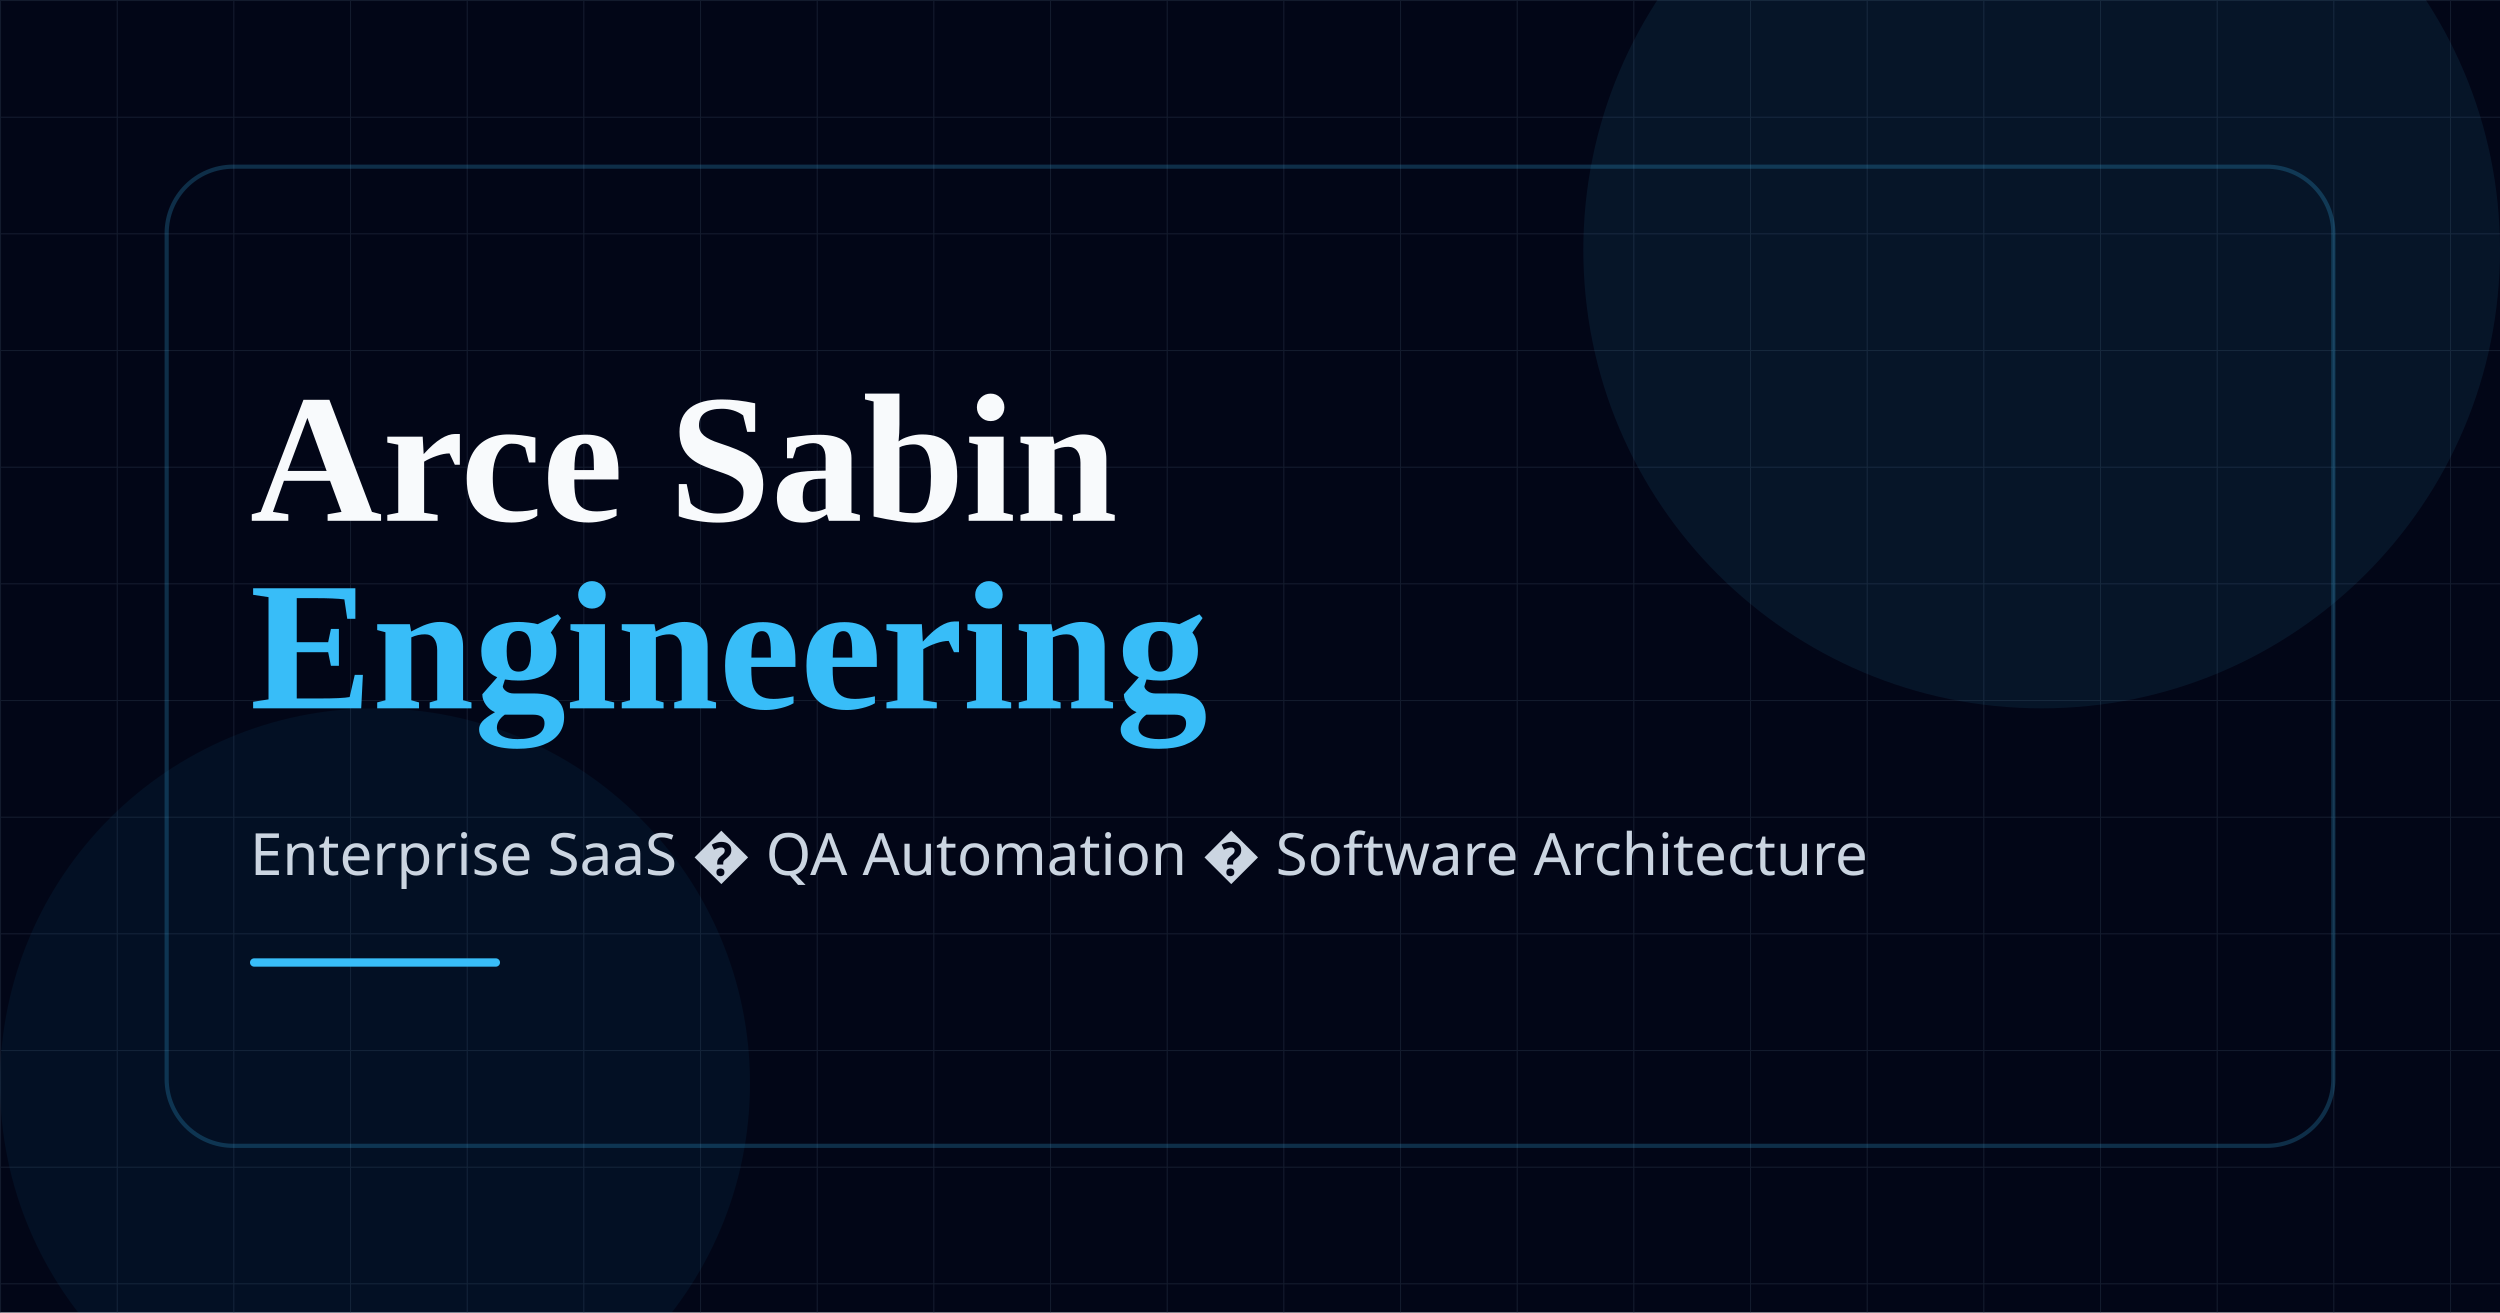
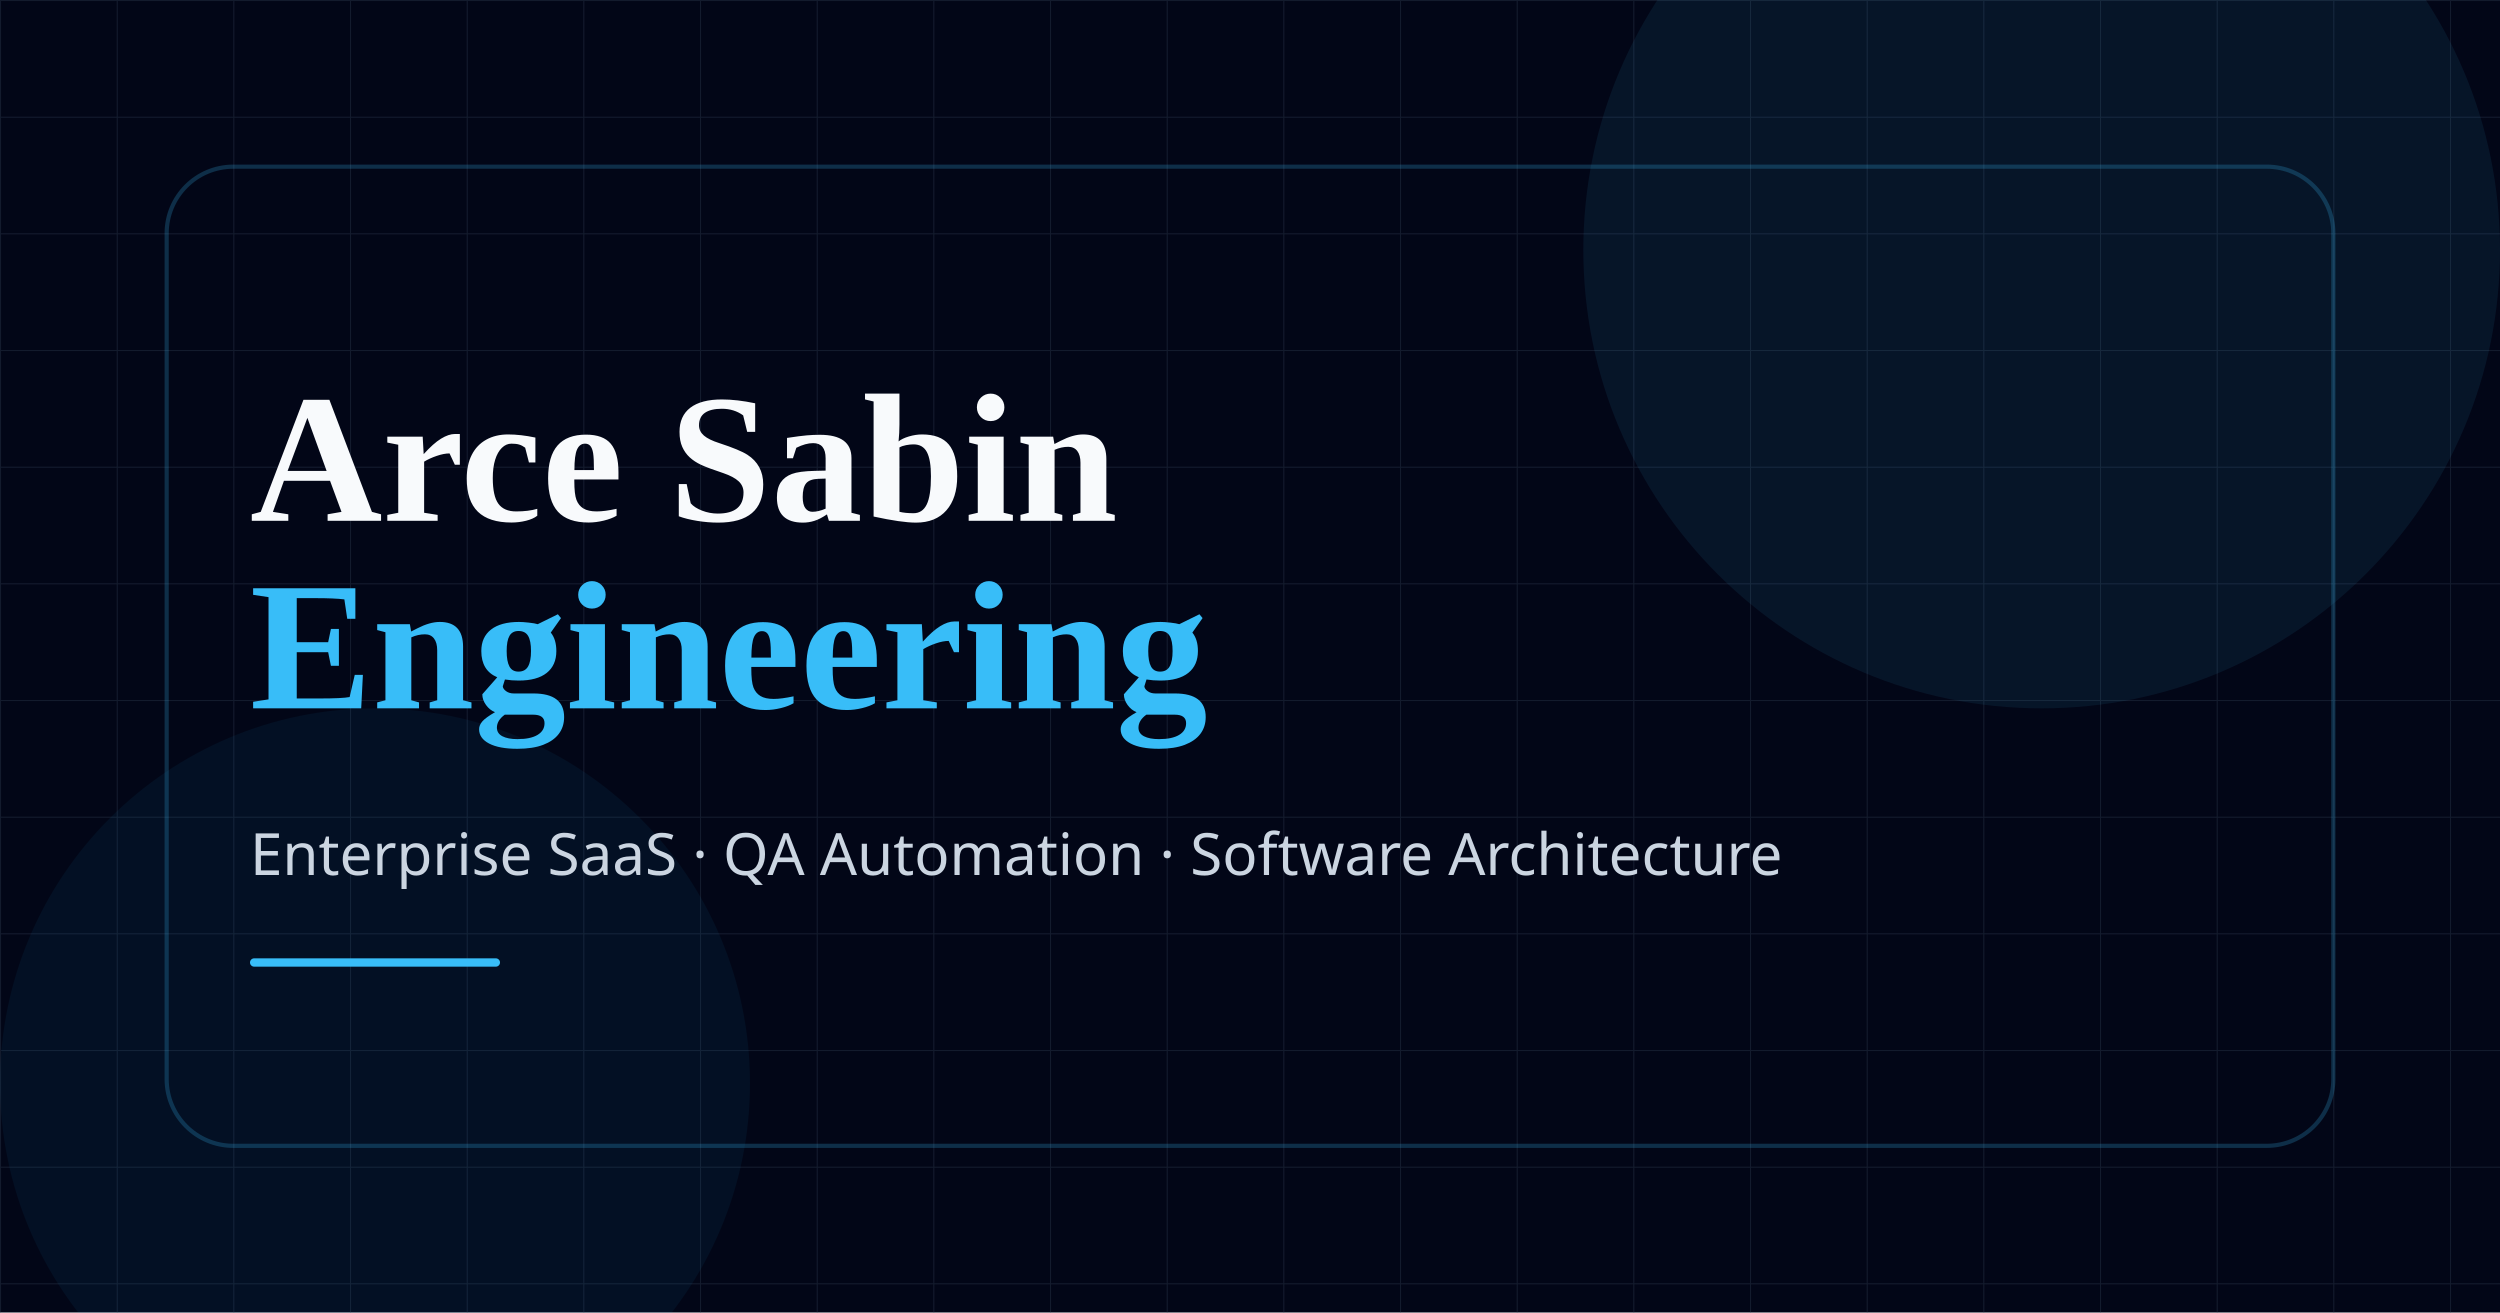
<svg xmlns="http://www.w3.org/2000/svg" viewBox="0 0 1200 630" role="img" aria-label="Arce Sabin Engineering">
  <rect width="1200" height="630" fill="#020617" />
  <rect x="0" y="0" width="1200" height="630" fill="url(#grid)" opacity="0.35" />
  <circle cx="980" cy="120" r="220" fill="#38BDF8" opacity="0.08" />
  <circle cx="180" cy="520" r="180" fill="#0EA5E9" opacity="0.06" />
  <rect x="80" y="80" width="1040" height="470" rx="32" fill="none" stroke="#38BDF8" stroke-opacity="0.22" stroke-width="2" />
  <text x="120" y="250" font-family="Georgia, 'Times New Roman', serif" font-size="88" font-weight="700" fill="#F8FAFC">Arce Sabin</text>
  <text x="120" y="340" font-family="Georgia, 'Times New Roman', serif" font-size="88" font-weight="700" fill="#38BDF8">Engineering</text>
-   <text x="120" y="420" font-family="system-ui, sans-serif" font-size="28" fill="#CBD5E1">Enterprise SaaS � QA Automation � Software Architecture</text>
+   <text x="120" y="420" font-family="system-ui, sans-serif" font-size="28" fill="#CBD5E1">Enterprise SaaS · QA Automation · Software Architecture</text>
  <rect x="120" y="460" width="120" height="4" rx="2" fill="#38BDF8" />
  <defs>
    <pattern id="grid" width="56" height="56" patternUnits="userSpaceOnUse">
      <path d="M 56 0 L 0 0 0 56" fill="none" stroke="#334155" stroke-width="1" />
    </pattern>
  </defs>
</svg>
